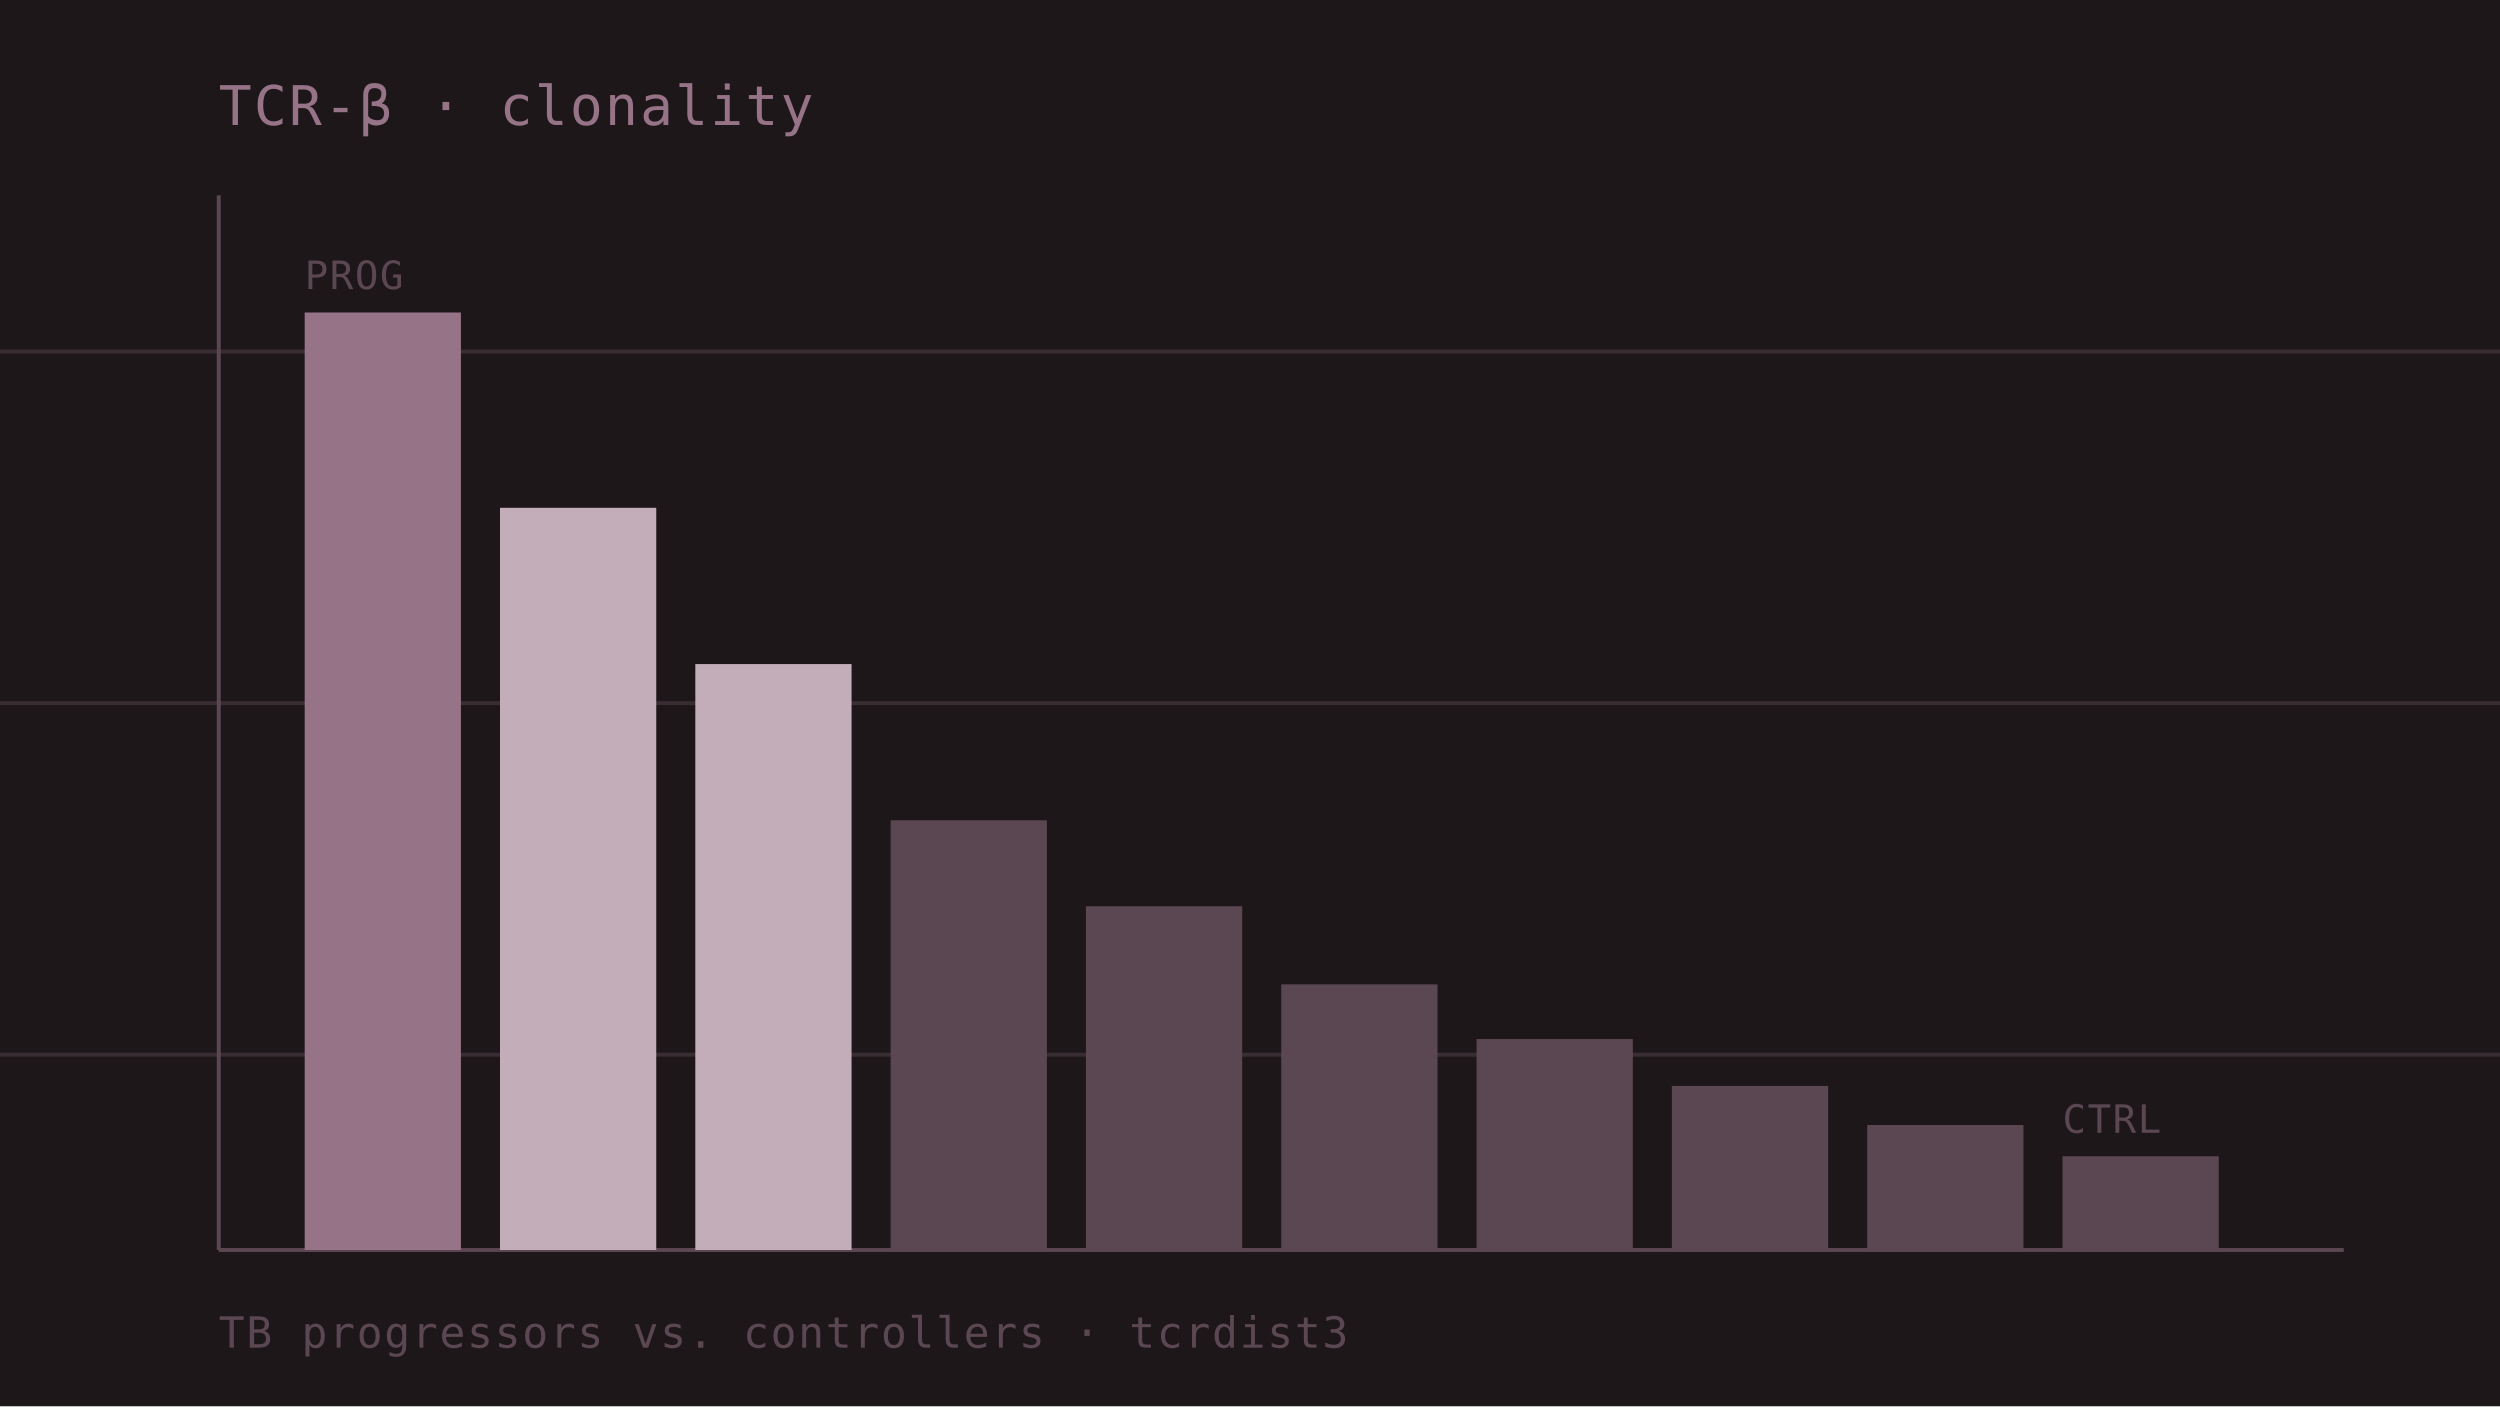
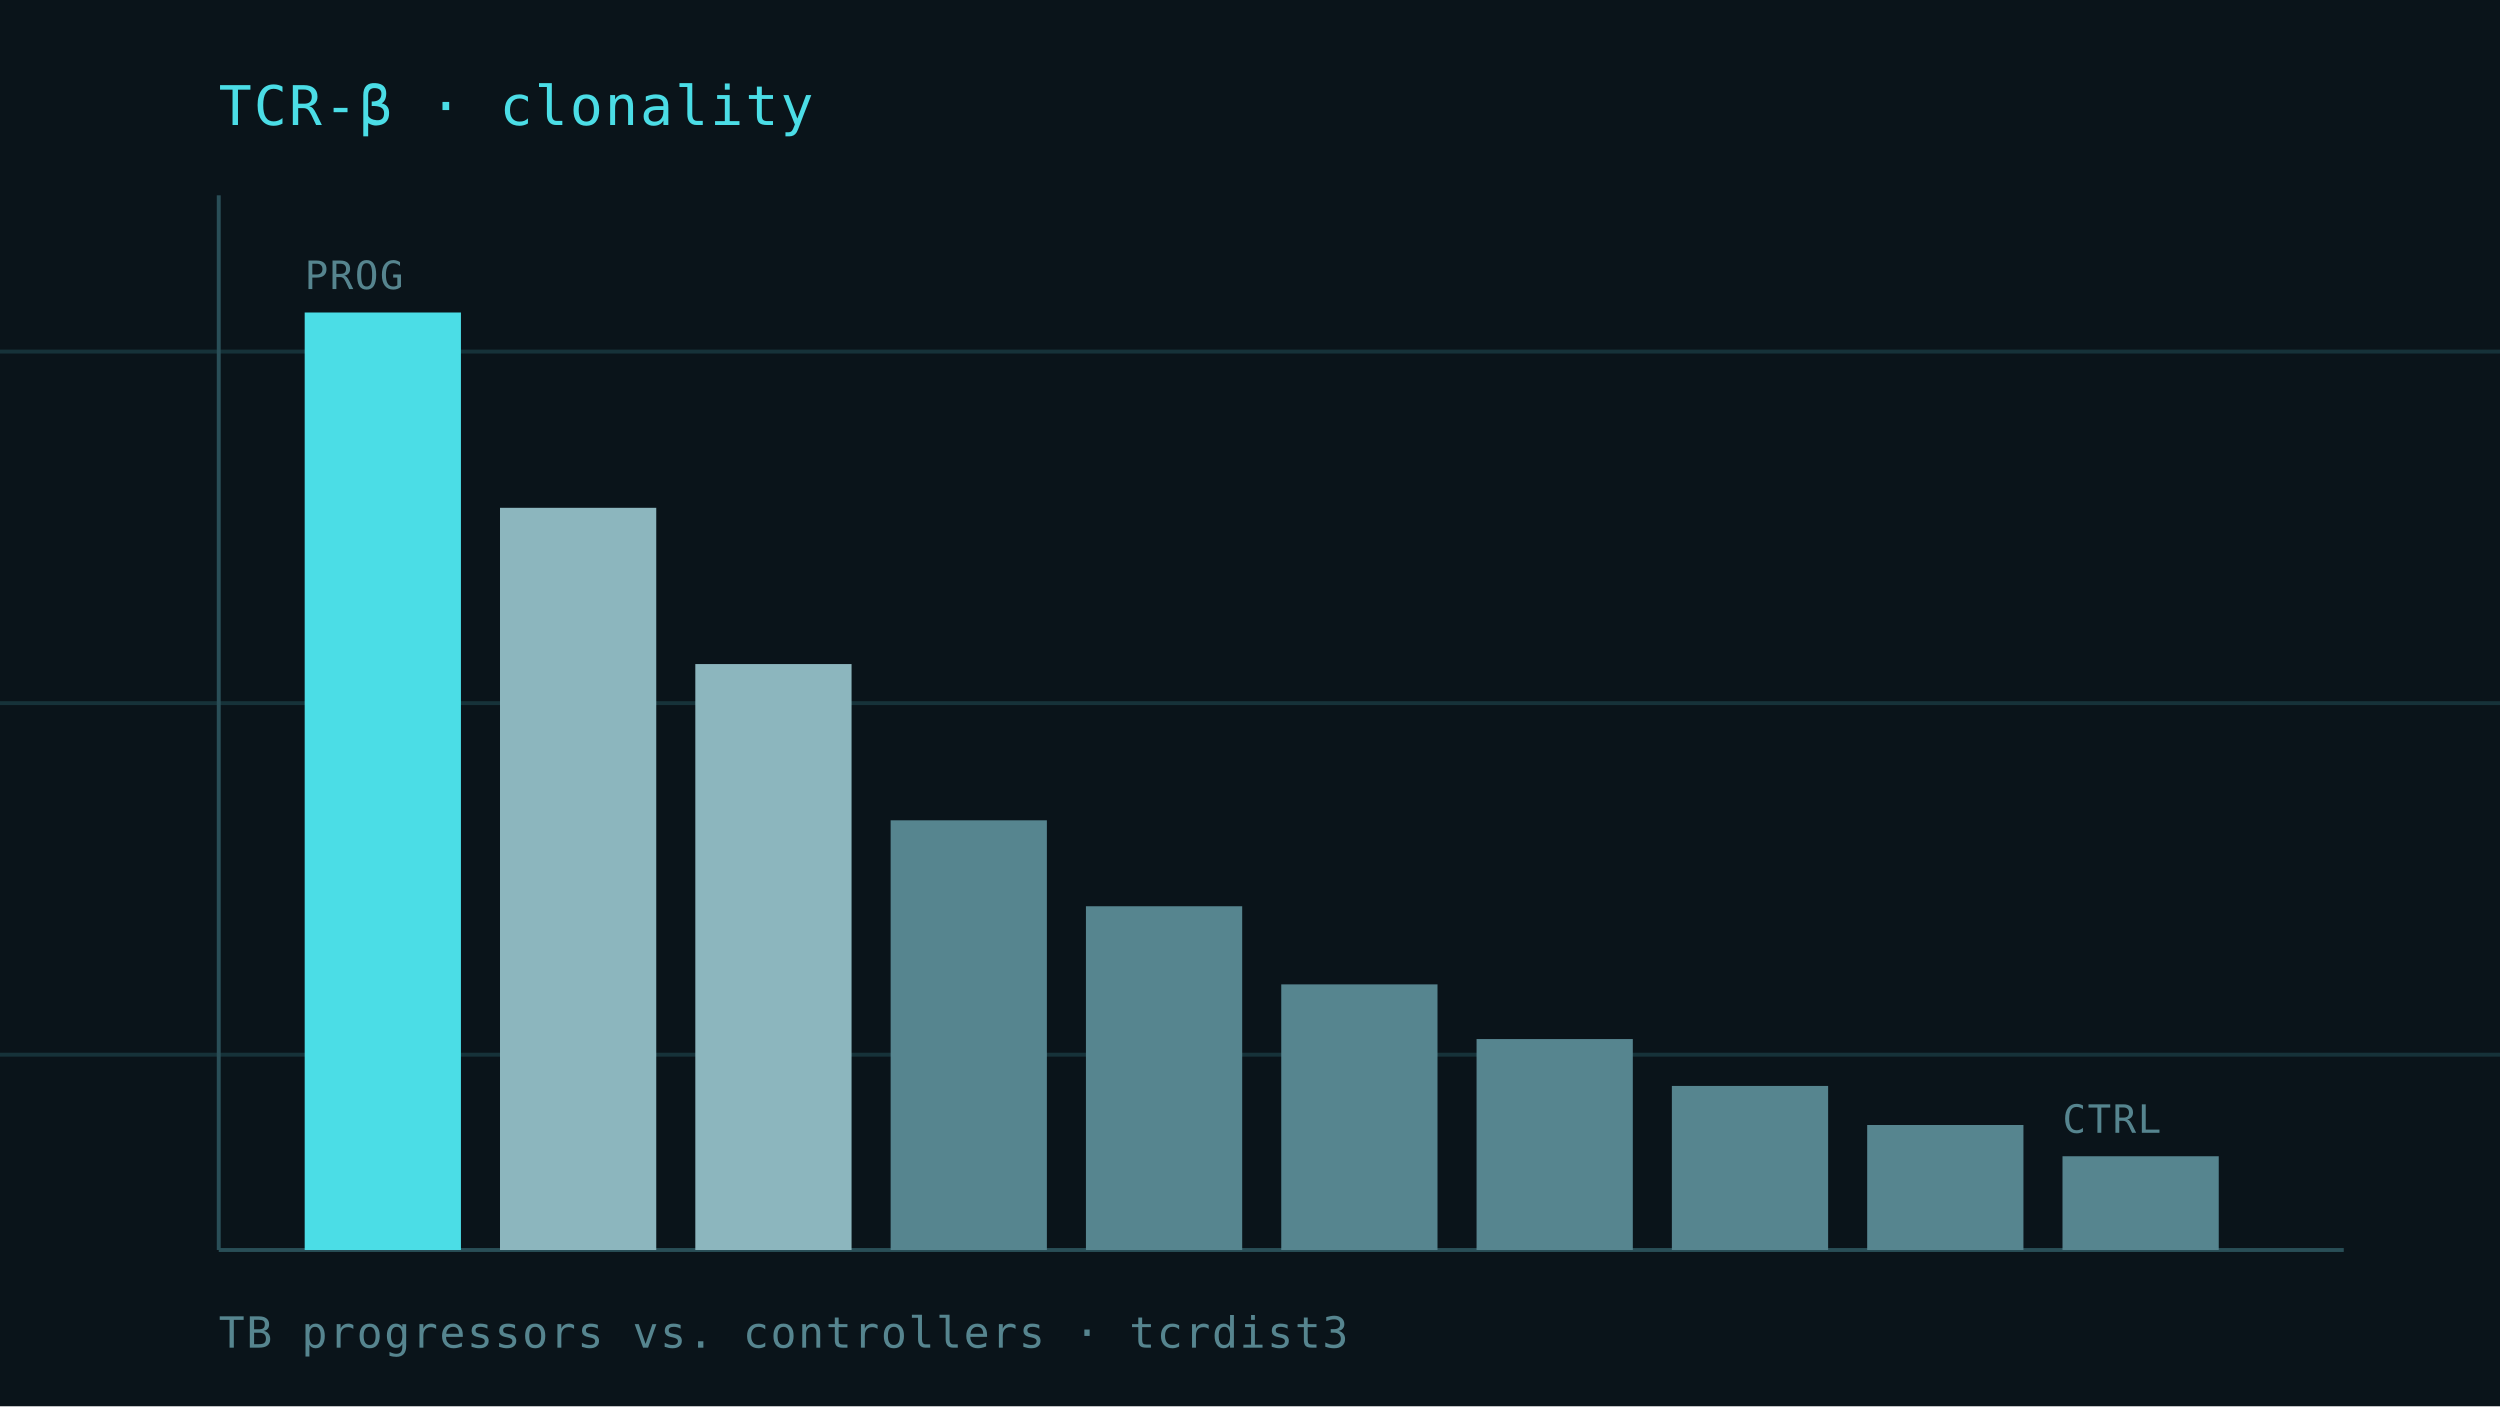
<svg xmlns="http://www.w3.org/2000/svg" viewBox="0 0 640 360" preserveAspectRatio="xMidYMid slice" role="img" aria-label="TCR clonality frequency thumbnail">
  <defs>
    <style>
-       .bg { fill: #1D171A; }
-       .grid-line { stroke: #392D34; stroke-width: 1; }
-       .axis { stroke: #5B4752; stroke-width: 1; }
-       .bar-a { fill: #967386; }
-       .bar-b { fill: #C2ADB8; }
-       .bar-c { fill: #5B4752; }
-       .label { font-family: "Fragment Mono", ui-monospace, "SF Mono", Menlo, monospace; font-size: 14px; fill: #967386; letter-spacing: 0.04em; }
-       .label-dim { font-family: "Fragment Mono", ui-monospace, "SF Mono", Menlo, monospace; font-size: 11px; fill: #5B4752; letter-spacing: 0.04em; }
-       .annot { font-family: "Fragment Mono", ui-monospace, "SF Mono", Menlo, monospace; font-size: 10px; fill: #5B4752; letter-spacing: 0.04em; }
+       .bg { fill: #0A141A; }
+       .grid-line { stroke: #163239; stroke-width: 1; }
+       .axis { stroke: #294E57; stroke-width: 1; }
+       .bar-a { fill: #4BDDE6; }
+       .bar-b { fill: #8CB6BE; }
+       .bar-c { fill: #56858F; }
+       .label { font-family: "JetBrains Mono", ui-monospace, "SF Mono", Menlo, monospace; font-size: 14px; fill: #4BDDE6; letter-spacing: 0.04em; }
+       .label-dim { font-family: "JetBrains Mono", ui-monospace, "SF Mono", Menlo, monospace; font-size: 11px; fill: #56858F; letter-spacing: 0.04em; }
+       .annot { font-family: "JetBrains Mono", ui-monospace, "SF Mono", Menlo, monospace; font-size: 10px; fill: #56858F; letter-spacing: 0.04em; }
    </style>
  </defs>
  <rect class="bg" width="640" height="360" />
  <g class="grid-line">
    <line x1="0" y1="90" x2="640" y2="90" />
    <line x1="0" y1="180" x2="640" y2="180" />
    <line x1="0" y1="270" x2="640" y2="270" />
  </g>
  <g class="axis">
    <line x1="56" y1="320" x2="600" y2="320" />
    <line x1="56" y1="50" x2="56" y2="320" />
  </g>
  <g class="bar-a">
    <rect x="78" y="80" width="40" height="240" />
  </g>
  <g class="bar-b">
    <rect x="128" y="130" width="40" height="190" />
    <rect x="178" y="170" width="40" height="150" />
  </g>
  <g class="bar-c">
    <rect x="228" y="210" width="40" height="110" />
    <rect x="278" y="232" width="40" height="88" />
    <rect x="328" y="252" width="40" height="68" />
    <rect x="378" y="266" width="40" height="54" />
    <rect x="428" y="278" width="40" height="42" />
    <rect x="478" y="288" width="40" height="32" />
    <rect x="528" y="296" width="40" height="24" />
  </g>
  <text class="annot" x="78" y="74">PROG</text>
  <text class="annot" x="528" y="290">CTRL</text>
  <text class="label" x="56" y="32">TCR-β · clonality</text>
  <text class="label-dim" x="56" y="345">TB progressors vs. controllers · tcrdist3</text>
</svg>
